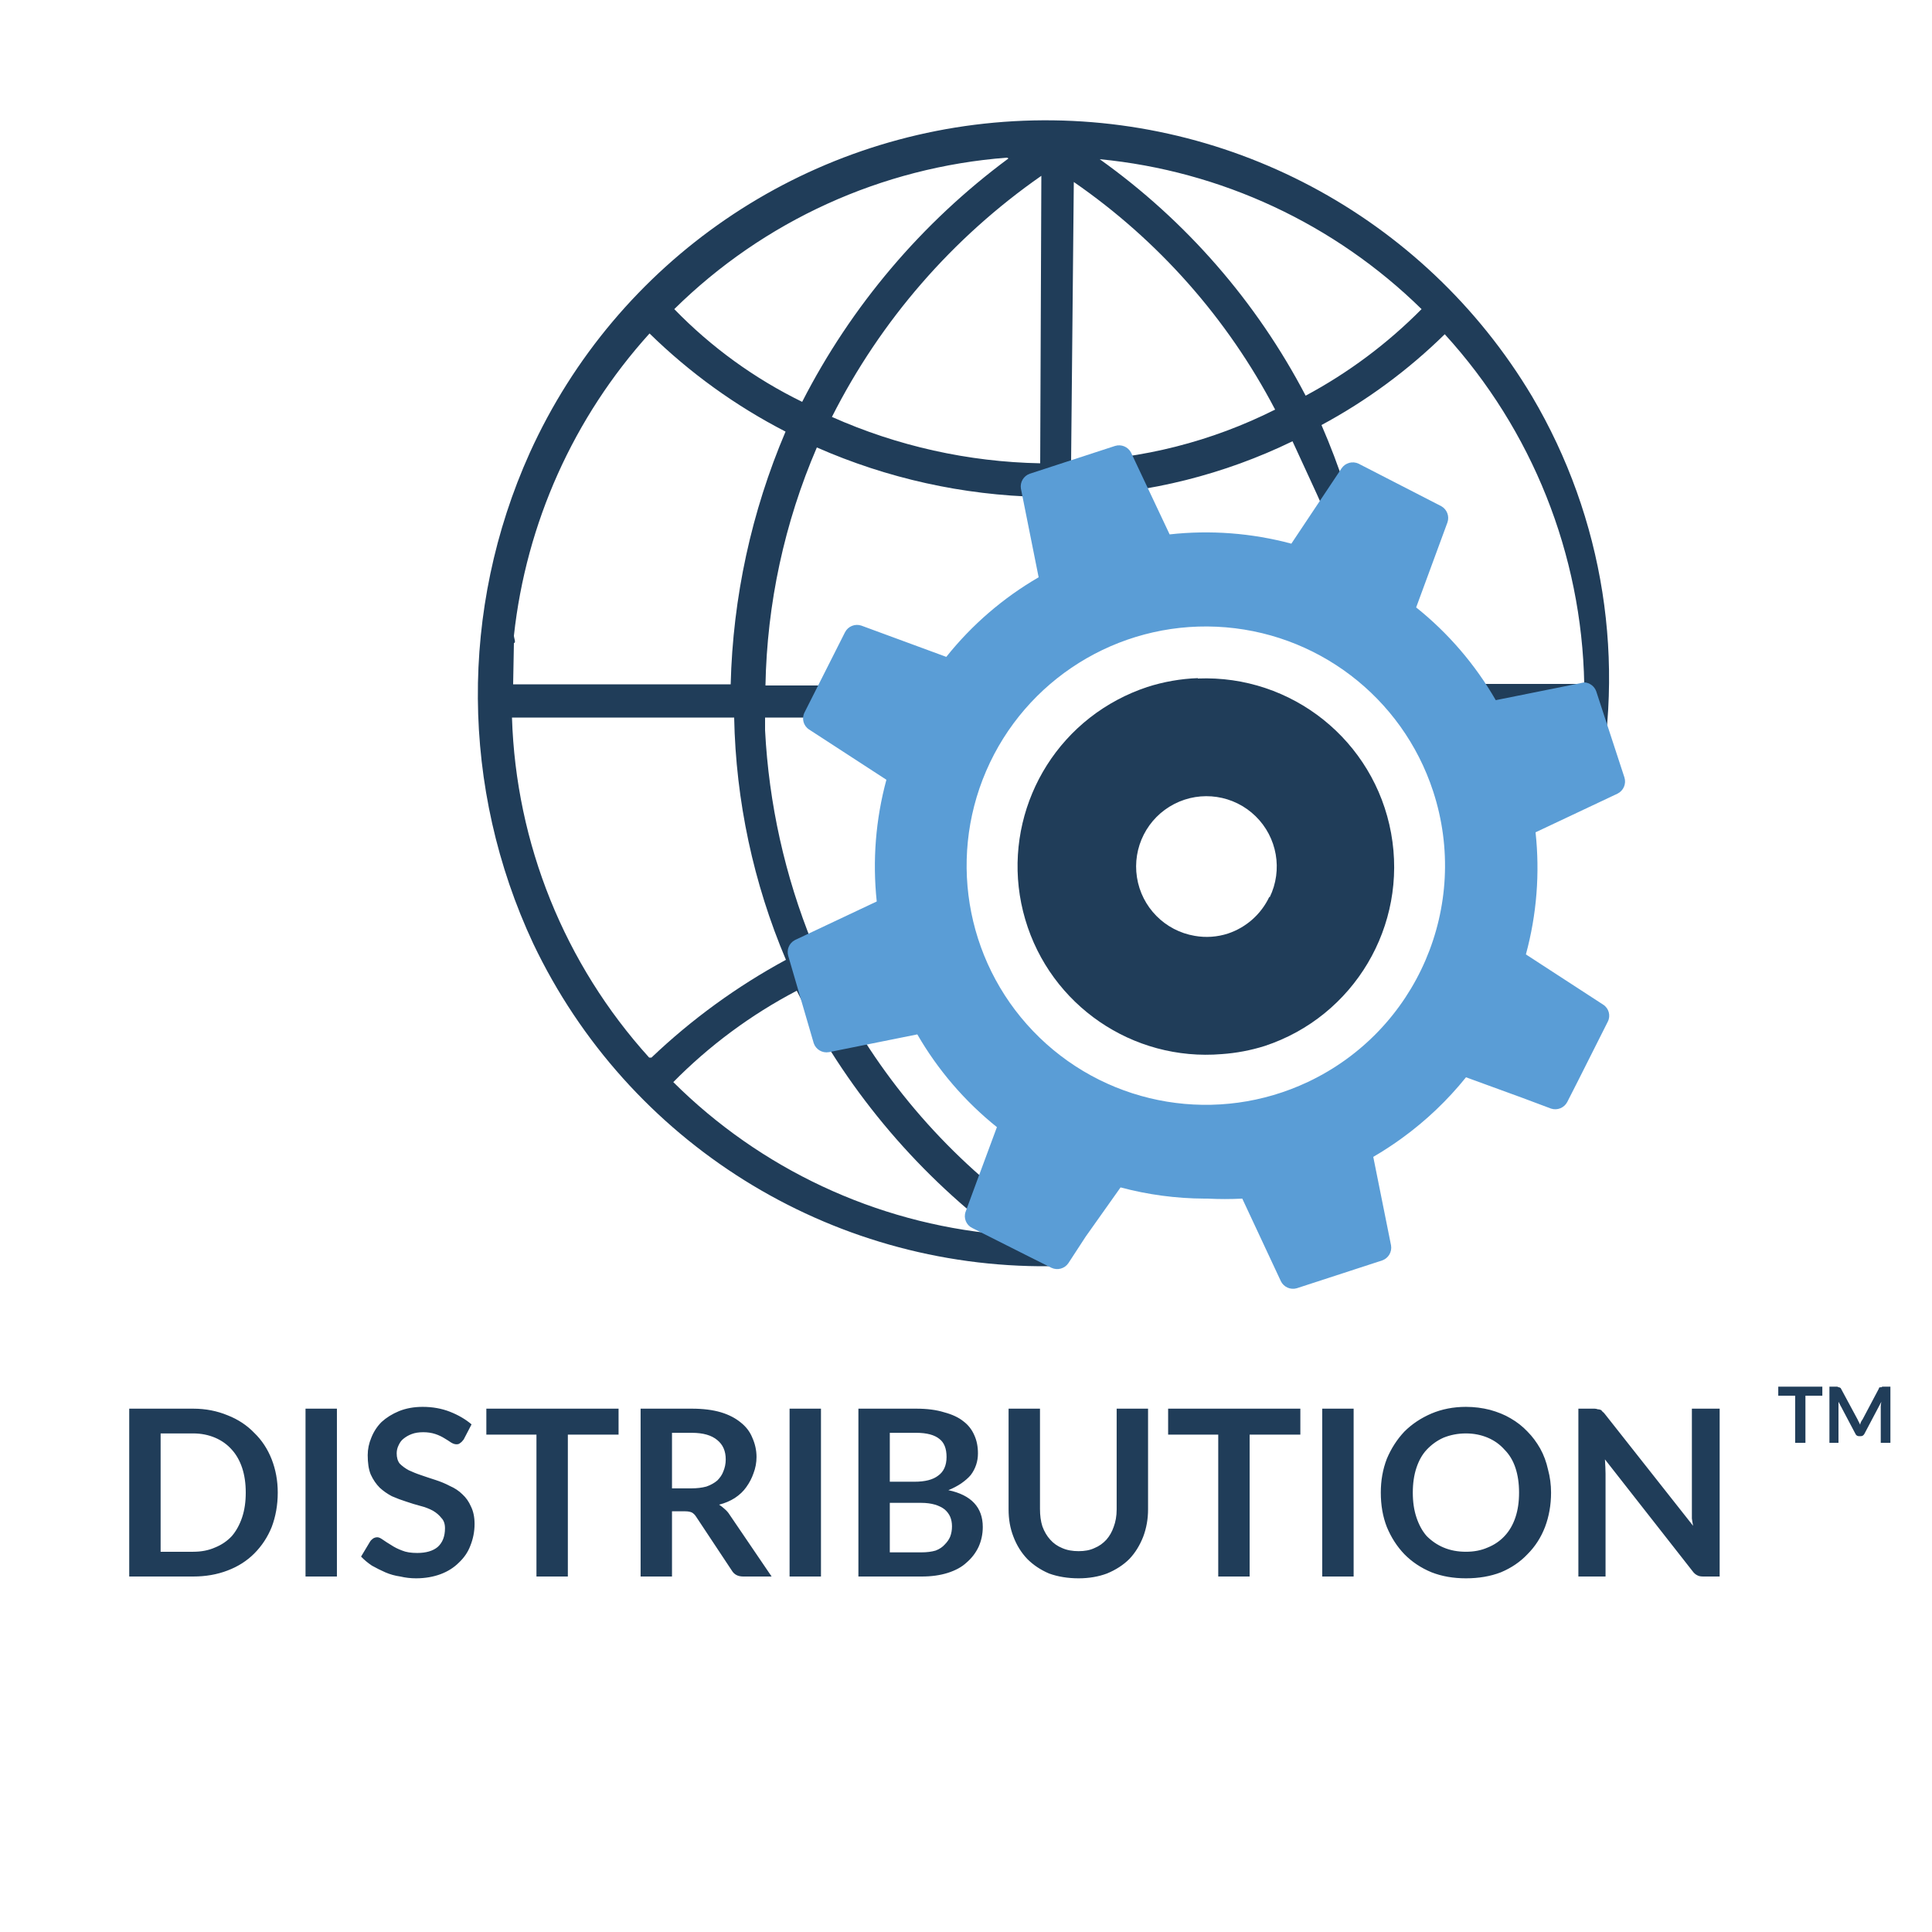
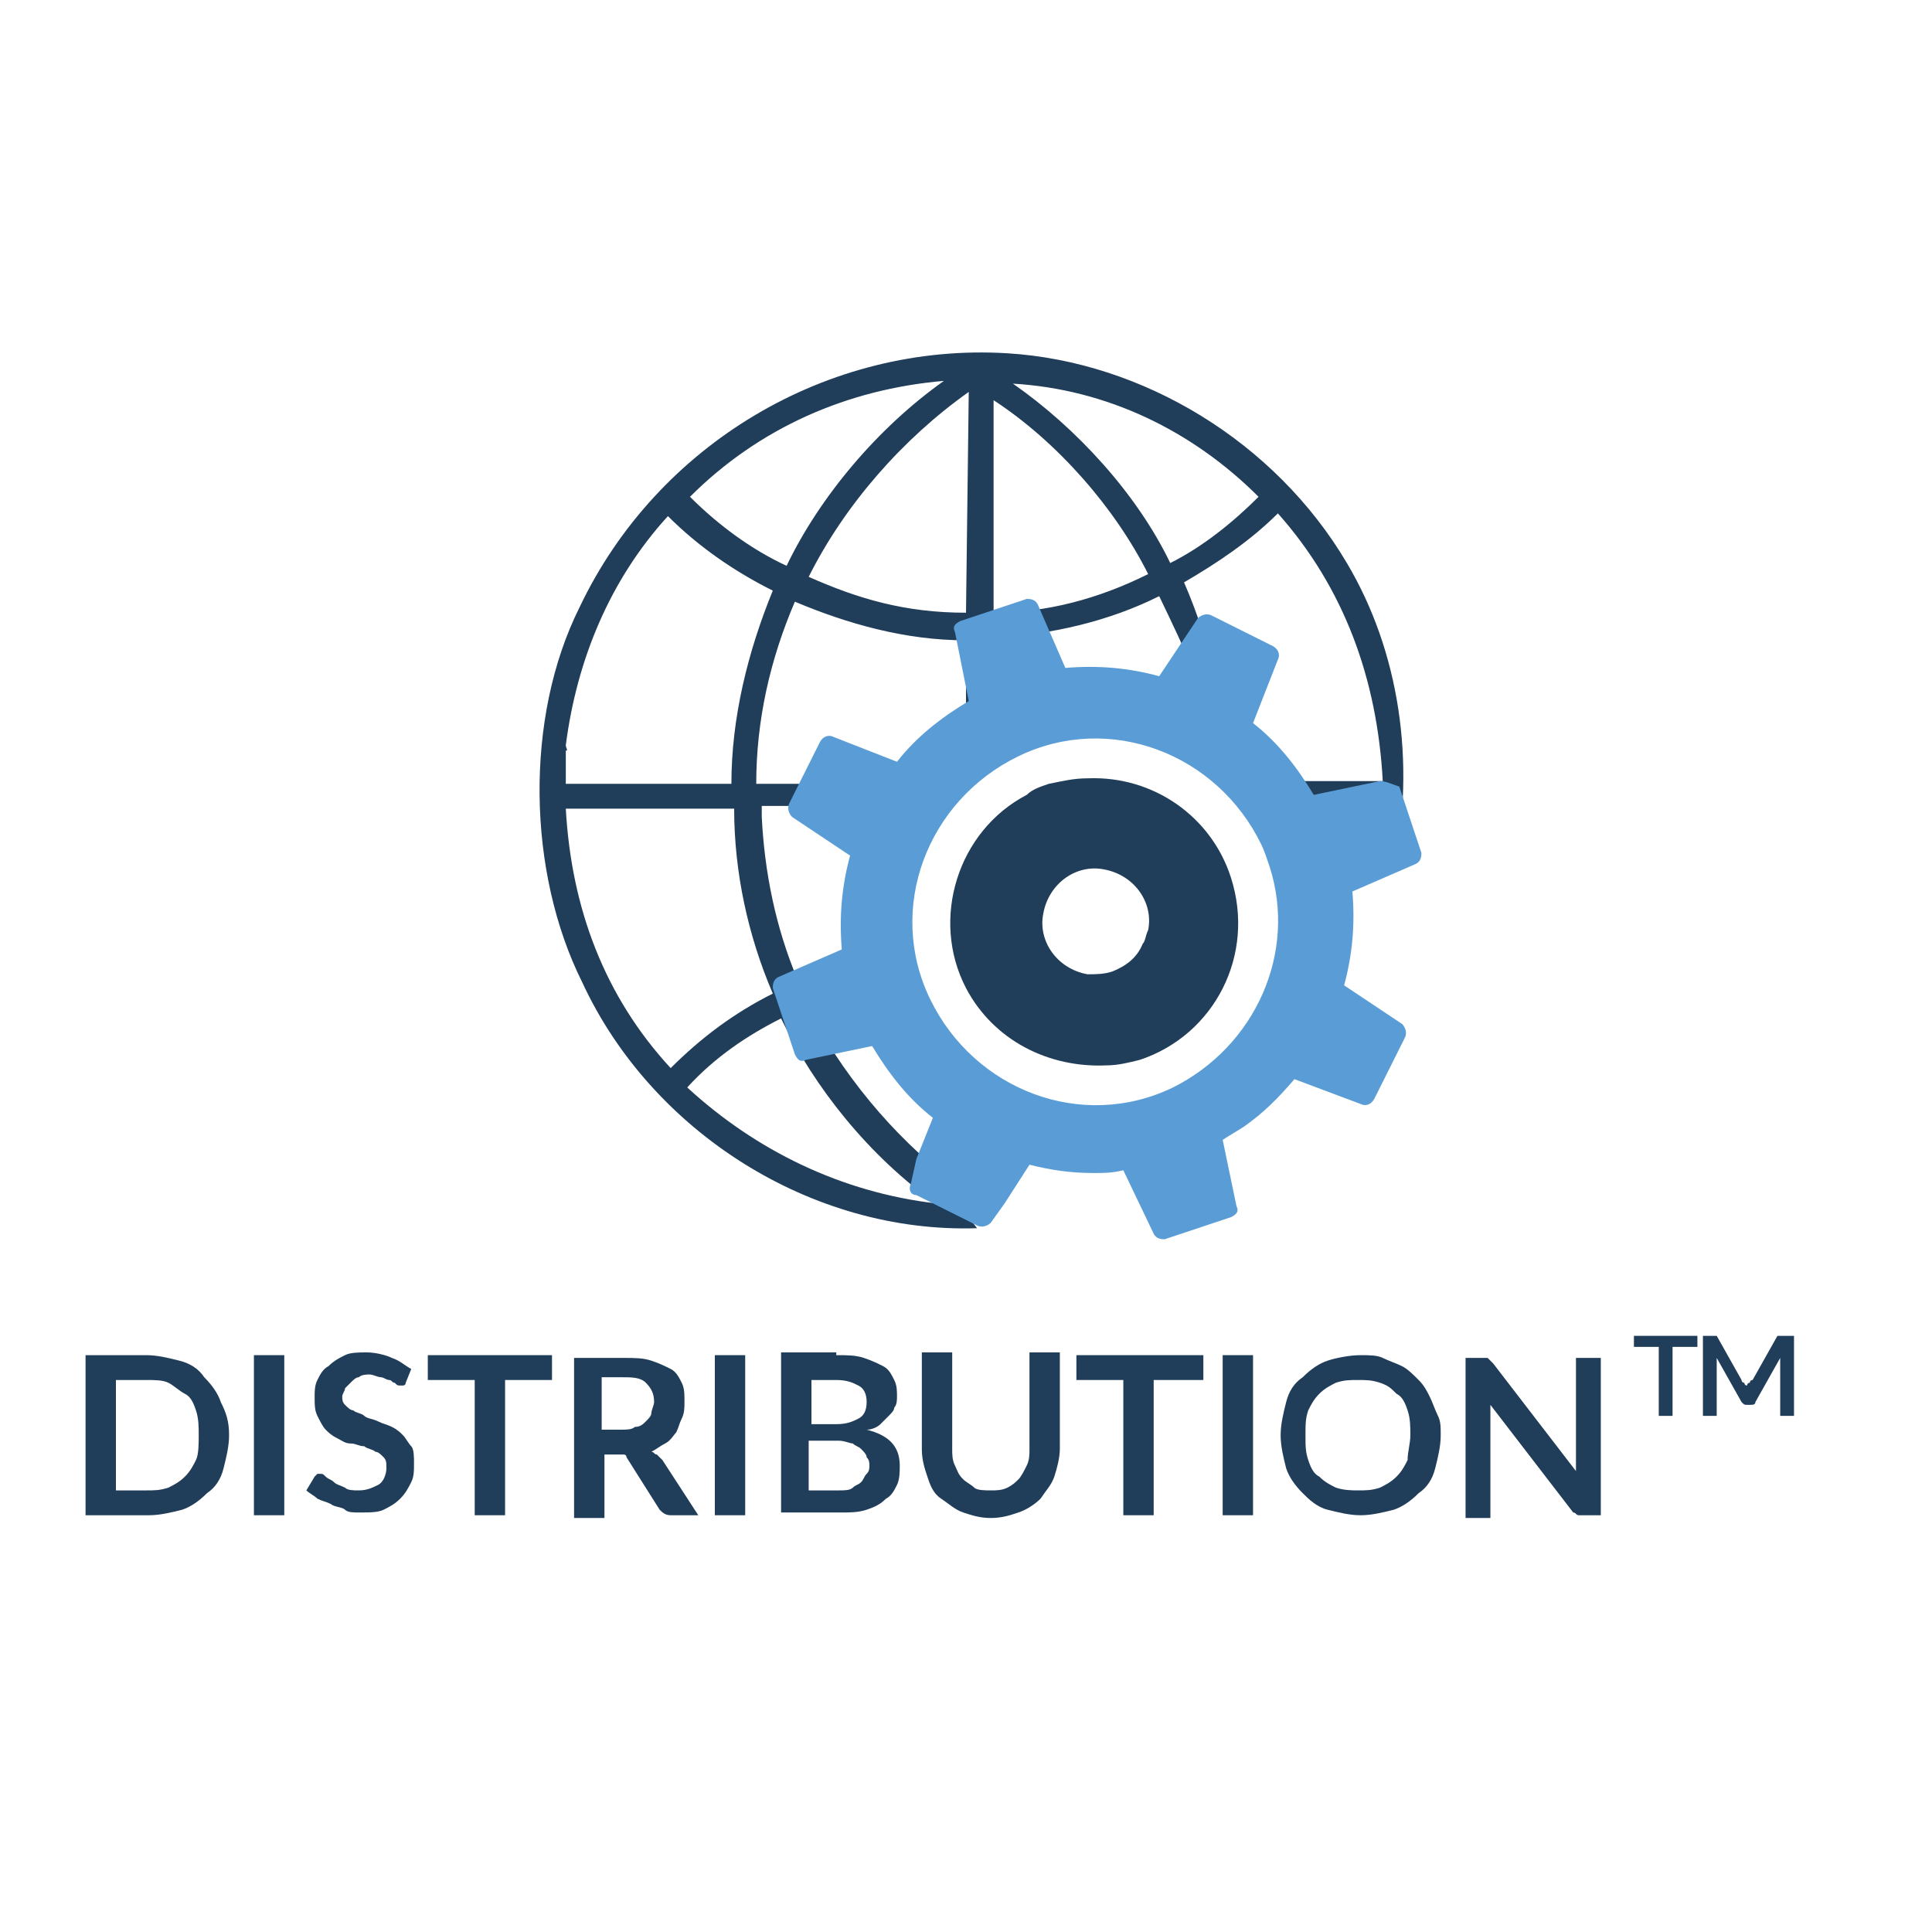
- <svg xmlns="http://www.w3.org/2000/svg" id="Calque_1" data-name="Calque 1" viewBox="0 0 50 50">
-   <defs>
-     <style>.cls-1{font-size:6px;}.cls-1,.cls-2,.cls-3{fill:#203d59;}.cls-1,.cls-2{font-family:Lato-Bold, Lato;font-weight:700;}.cls-2{font-size:2px;}.cls-4{fill:#5a9dd6;}</style>
-   </defs>
-   <text class="cls-1" transform="translate(2.86 40.8)">DISTRIBUTION</text>
-   <text class="cls-2" transform="translate(45.99 37.34)">TM</text>
-   <g id="_1" data-name=" 1">
-     <path class="cls-3" d="M26.35,31.23a16.4,16.4,0,0,1-4.93-6,12.79,12.79,0,0,1,3.73-1.08c0-.31-.12-.6-.12-.87a14.71,14.71,0,0,0-4,1.15A17,17,0,0,1,19.8,18.9v-.33h5.54l1-.05.54-.64.76-1,.07-.57,4-.55,1.58.25,2,.8.86.41s2.32.15.53,1.2l-.72-.3c0-.12.62.15.23.29l4.5.09c.06,0,.14,0,.21,0a13.82,13.82,0,0,1-.28,2.26l.67-.05a14.33,14.33,0,0,0-1.64-10.45,14.66,14.66,0,0,0-25.94,1.46,15.22,15.22,0,0,0,.09,12.7,14.65,14.65,0,0,0,13.36,8.35,13.91,13.91,0,0,1-.87-1.59A0,0,0,0,0,26.35,31.23ZM41,17.7H35.71A18.32,18.32,0,0,0,34.2,11a14.06,14.06,0,0,0,3.19-2.35A13.81,13.81,0,0,1,41,17.7ZM36.79,8a12.57,12.57,0,0,1-3,2.24,17.43,17.43,0,0,0-5.33-6.12A13.78,13.78,0,0,1,36.79,8Zm-9-3.29A16.39,16.39,0,0,1,33,10.6a12.62,12.62,0,0,1-5.28,1.34Zm0,8.13a14.24,14.24,0,0,0,5.66-1.42c.91,2,1.6,3.2,1.64,5.38l-5.13-1.31-2.56,1,.39-3.6Zm-.87,4.9H19.81a16.35,16.35,0,0,1,1.33-6.16,15.17,15.17,0,0,0,5.77,1.28Zm0-5.75a13.9,13.9,0,0,1-5.39-1.2,16.88,16.88,0,0,1,5.42-6.24Zm-.82-7.89a18.08,18.08,0,0,0-5.34,6.3A11.89,11.89,0,0,1,17.45,8a13.75,13.75,0,0,1,8.61-3.92ZM13.3,16.64c.06,0,0-.13,0-.19a13.9,13.9,0,0,1,3.51-7.82,14.55,14.55,0,0,0,3.52,2.54,17.82,17.82,0,0,0-1.42,6.54H13.28l0,0ZM16.8,27.37a13.75,13.75,0,0,1-3.55-8.8H19a16.92,16.92,0,0,0,1.34,6.27,16.33,16.33,0,0,0-3.48,2.53Zm.61.65a12.86,12.86,0,0,1,3.21-2.38,18,18,0,0,0,5.22,6.3A13.72,13.72,0,0,1,17.42,28Z" />
+ <svg xmlns="http://www.w3.org/2000/svg" version="1.1" id="Calque_1" x="0px" y="0px" viewBox="0 0 70 70" style="enable-background:new 0 0 70 70;" xml:space="preserve">
+   <style type="text/css">
+ 	.st0{fill:none;}
+ 	.st1{enable-background:new    ;}
+ 	.st2{fill:#203D59;}
+ 	.st3{fill:#5A9DD6;}
+ </style>
+   <rect x="0.5" y="48.9" class="st0" width="60" height="7" />
+   <g class="st1">
+     <path class="st2" d="M8.3,52c0,0.4-0.1,0.8-0.2,1.2c-0.1,0.4-0.3,0.7-0.6,0.9c-0.3,0.3-0.6,0.5-0.9,0.6c-0.4,0.1-0.8,0.2-1.2,0.2   H3.1v-5.8h2.2c0.4,0,0.8,0.1,1.2,0.2c0.4,0.1,0.7,0.3,0.9,0.6c0.3,0.3,0.5,0.6,0.6,0.9C8.2,51.2,8.3,51.5,8.3,52z M7.2,52   c0-0.3,0-0.6-0.1-0.9s-0.2-0.5-0.4-0.6s-0.4-0.3-0.6-0.4c-0.2-0.1-0.5-0.1-0.8-0.1H4.2V54h1.1c0.3,0,0.5,0,0.8-0.1   c0.2-0.1,0.4-0.2,0.6-0.4c0.2-0.2,0.3-0.4,0.4-0.6S7.2,52.3,7.2,52z" />
+     <path class="st2" d="M10.3,54.9H9.2v-5.8h1.1V54.9z" />
+     <path class="st2" d="M14.7,50.1c0,0.1-0.1,0.1-0.1,0.1s-0.1,0-0.1,0c-0.1,0-0.1,0-0.2-0.1c-0.1,0-0.1-0.1-0.2-0.1   c-0.1,0-0.2-0.1-0.3-0.1c-0.1,0-0.3-0.1-0.4-0.1c-0.1,0-0.3,0-0.4,0.1c-0.1,0-0.2,0.1-0.3,0.2c-0.1,0.1-0.1,0.1-0.2,0.2   c0,0.1-0.1,0.2-0.1,0.3c0,0.1,0,0.2,0.1,0.3c0.1,0.1,0.2,0.2,0.3,0.2c0.1,0.1,0.3,0.1,0.4,0.2s0.3,0.1,0.5,0.2   c0.2,0.1,0.3,0.1,0.5,0.2s0.3,0.2,0.4,0.3c0.1,0.1,0.2,0.3,0.3,0.4S15,52.8,15,53c0,0.3,0,0.5-0.1,0.7c-0.1,0.2-0.2,0.4-0.4,0.6   c-0.2,0.2-0.4,0.3-0.6,0.4s-0.5,0.1-0.9,0.1c-0.2,0-0.4,0-0.5-0.1s-0.4-0.1-0.5-0.2c-0.2-0.1-0.3-0.1-0.5-0.2   c-0.1-0.1-0.3-0.2-0.4-0.3l0.3-0.5c0,0,0.1-0.1,0.1-0.1s0.1,0,0.1,0c0.1,0,0.1,0,0.2,0.1c0.1,0.1,0.2,0.1,0.3,0.2   c0.1,0.1,0.2,0.1,0.4,0.2c0.1,0.1,0.3,0.1,0.5,0.1c0.3,0,0.5-0.1,0.7-0.2s0.3-0.4,0.3-0.6c0-0.2,0-0.3-0.1-0.4   c-0.1-0.1-0.2-0.2-0.3-0.2c-0.1-0.1-0.3-0.1-0.4-0.2c-0.2,0-0.3-0.1-0.5-0.1s-0.3-0.1-0.5-0.2c-0.2-0.1-0.3-0.2-0.4-0.3   s-0.2-0.3-0.3-0.5c-0.1-0.2-0.1-0.4-0.1-0.7c0-0.2,0-0.4,0.1-0.6s0.2-0.4,0.4-0.5c0.2-0.2,0.4-0.3,0.6-0.4c0.2-0.1,0.5-0.1,0.8-0.1   c0.3,0,0.7,0.1,0.9,0.2c0.3,0.1,0.5,0.3,0.7,0.4L14.7,50.1z" />
+     <path class="st2" d="M20,50h-1.7v4.9h-1.1V50h-1.7v-0.9H20V50z" />
+     <path class="st2" d="M25.3,54.9h-1c-0.2,0-0.3-0.1-0.4-0.2l-1.2-1.9c0-0.1-0.1-0.1-0.1-0.1s-0.1,0-0.2,0h-0.5v2.3h-1.1v-5.8h1.8   c0.4,0,0.7,0,1,0.1s0.5,0.2,0.7,0.3c0.2,0.1,0.3,0.3,0.4,0.5c0.1,0.2,0.1,0.4,0.1,0.7c0,0.2,0,0.4-0.1,0.6   c-0.1,0.2-0.1,0.3-0.2,0.5c-0.1,0.1-0.2,0.3-0.4,0.4c-0.2,0.1-0.3,0.2-0.5,0.3c0.1,0,0.1,0.1,0.2,0.1c0.1,0.1,0.1,0.1,0.2,0.2   L25.3,54.9z M22.5,51.8c0.2,0,0.4,0,0.5-0.1c0.2,0,0.3-0.1,0.4-0.2c0.1-0.1,0.2-0.2,0.2-0.3c0-0.1,0.1-0.3,0.1-0.4   c0-0.3-0.1-0.5-0.3-0.7s-0.5-0.2-0.9-0.2h-0.7v1.9H22.5z" />
+     <path class="st2" d="M27,54.9h-1.1v-5.8H27V54.9z" />
+     <path class="st2" d="M30.3,49.1c0.4,0,0.7,0,1,0.1c0.3,0.1,0.5,0.2,0.7,0.3c0.2,0.1,0.3,0.3,0.4,0.5s0.1,0.4,0.1,0.6   c0,0.1,0,0.3-0.1,0.4c0,0.1-0.1,0.2-0.2,0.3c-0.1,0.1-0.2,0.2-0.3,0.3s-0.3,0.2-0.5,0.2c0.8,0.2,1.2,0.6,1.2,1.3   c0,0.2,0,0.5-0.1,0.7s-0.2,0.4-0.4,0.5c-0.2,0.2-0.4,0.3-0.7,0.4c-0.3,0.1-0.6,0.1-0.9,0.1h-2.2v-5.8H30.3z M29.4,49.9v1.7h0.9   c0.4,0,0.6-0.1,0.8-0.2c0.2-0.1,0.3-0.3,0.3-0.6c0-0.3-0.1-0.5-0.3-0.6c-0.2-0.1-0.4-0.2-0.8-0.2H29.4z M30.4,54   c0.2,0,0.4,0,0.5-0.1s0.2-0.1,0.3-0.2c0.1-0.1,0.1-0.2,0.2-0.3s0.1-0.2,0.1-0.3c0-0.1,0-0.2-0.1-0.3c0-0.1-0.1-0.2-0.2-0.3   c-0.1-0.1-0.2-0.1-0.3-0.2c-0.1,0-0.3-0.1-0.5-0.1h-1.1V54H30.4z" />
+     <path class="st2" d="M35.9,54c0.2,0,0.4,0,0.6-0.1c0.2-0.1,0.3-0.2,0.4-0.3c0.1-0.1,0.2-0.3,0.3-0.5c0.1-0.2,0.1-0.4,0.1-0.6v-3.5   h1.1v3.5c0,0.3-0.1,0.7-0.2,1c-0.1,0.3-0.3,0.5-0.5,0.8c-0.2,0.2-0.5,0.4-0.8,0.5c-0.3,0.1-0.6,0.2-1,0.2c-0.4,0-0.7-0.1-1-0.2   c-0.3-0.1-0.5-0.3-0.8-0.5s-0.4-0.5-0.5-0.8c-0.1-0.3-0.2-0.6-0.2-1v-3.5h1.1v3.5c0,0.2,0,0.4,0.1,0.6c0.1,0.2,0.1,0.3,0.3,0.5   c0.1,0.1,0.3,0.2,0.4,0.3S35.7,54,35.9,54z" />
+     <path class="st2" d="M43.5,50h-1.7v4.9h-1.1V50H39v-0.9h4.6V50z" />
+     <path class="st2" d="M45.4,54.9h-1.1v-5.8h1.1V54.9z" />
+     <path class="st2" d="M52.2,52c0,0.4-0.1,0.8-0.2,1.2s-0.3,0.7-0.6,0.9c-0.3,0.3-0.6,0.5-0.9,0.6c-0.4,0.1-0.8,0.2-1.2,0.2   c-0.4,0-0.8-0.1-1.2-0.2c-0.4-0.1-0.7-0.4-0.9-0.6c-0.3-0.3-0.5-0.6-0.6-0.9c-0.1-0.4-0.2-0.8-0.2-1.2c0-0.4,0.1-0.8,0.2-1.2   c0.1-0.4,0.3-0.7,0.6-0.9c0.3-0.3,0.6-0.5,0.9-0.6s0.8-0.2,1.2-0.2c0.3,0,0.6,0,0.8,0.1s0.5,0.2,0.7,0.3s0.4,0.3,0.6,0.5   c0.2,0.2,0.3,0.4,0.4,0.6s0.2,0.5,0.3,0.7S52.2,51.7,52.2,52z M51.1,52c0-0.3,0-0.6-0.1-0.9c-0.1-0.3-0.2-0.5-0.4-0.6   c-0.2-0.2-0.3-0.3-0.6-0.4s-0.5-0.1-0.8-0.1c-0.3,0-0.5,0-0.8,0.1c-0.2,0.1-0.4,0.2-0.6,0.4c-0.2,0.2-0.3,0.4-0.4,0.6   c-0.1,0.3-0.1,0.5-0.1,0.9s0,0.6,0.1,0.9c0.1,0.3,0.2,0.5,0.4,0.6c0.2,0.2,0.4,0.3,0.6,0.4C48.7,54,49,54,49.2,54   c0.3,0,0.5,0,0.8-0.1c0.2-0.1,0.4-0.2,0.6-0.4c0.2-0.2,0.3-0.4,0.4-0.6C51,52.6,51.1,52.3,51.1,52z" />
+     <path class="st2" d="M58,49.1v5.8h-0.6c-0.1,0-0.2,0-0.2,0c-0.1,0-0.1-0.1-0.2-0.1l-3-3.9c0,0.2,0,0.3,0,0.5v3.6h-0.9v-5.8h0.6   c0,0,0.1,0,0.1,0s0.1,0,0.1,0s0,0,0.1,0.1s0.1,0.1,0.1,0.1l3,3.9c0-0.1,0-0.2,0-0.3c0-0.1,0-0.2,0-0.3v-3.5H58z" />
  </g>
-   <path class="cls-3" d="M31,17.55a4.85,4.85,0,0,0-1.31.23,5,5,0,0,0-.77.33,4.88,4.88,0,0,0,2.7,9.17,4.82,4.82,0,0,0,1.11-.21A4.88,4.88,0,0,0,31,17.56Zm1.85,5.66a1.82,1.82,0,0,1-1.07.95,1.78,1.78,0,0,1-.86.06,1.82,1.82,0,1,1,1.94-1Z" />
-   <path class="cls-4" d="M41,17.66l-2.29.46a8.51,8.51,0,0,0-2.06-2.4l.81-2.2a.35.35,0,0,0-.16-.42L35.16,12a.35.35,0,0,0-.44.12l-1.3,1.95a8.54,8.54,0,0,0-3.15-.24l-1-2.12a.35.35,0,0,0-.41-.17l-2.21.72a.35.35,0,0,0-.23.38l.46,2.3A8.53,8.53,0,0,0,24.49,17l-2.2-.81a.35.35,0,0,0-.42.17l-1.05,2.08a.34.34,0,0,0,.12.44l2,1.3a8.57,8.57,0,0,0-.25,3.15l-2.12,1a.35.35,0,0,0-.17.41L21.06,27a.35.35,0,0,0,.39.23l2.29-.46a8.58,8.58,0,0,0,2.06,2.4l-.53,1.43-.28.76a.34.34,0,0,0,.17.42l1.49.75,0,0,.56.28a.35.35,0,0,0,.44-.12L28.1,32l0,0L29,30.73a8.57,8.57,0,0,0,2.17.29h.08a8.79,8.79,0,0,0,.9,0l1,2.14a.35.35,0,0,0,.41.18l2.21-.72a.35.35,0,0,0,.23-.39l-.46-2.29a8.81,8.81,0,0,0,.75-.49,8.61,8.61,0,0,0,1.65-1.57l1.48.54.72.27a.35.35,0,0,0,.42-.17l.29-.57.76-1.51a.34.34,0,0,0-.12-.44l-2-1.3a8.53,8.53,0,0,0,.25-3.16l2.12-1a.35.35,0,0,0,.18-.42l-.73-2.23A.35.35,0,0,0,41,17.66ZM33.85,28a6.19,6.19,0,1,1,3.24-7.52A6.19,6.19,0,0,1,33.85,28Z" />
+   <rect x="54.4" y="48.3" class="st0" width="15.6" height="4.2" />
+   <g class="st1">
+     <path class="st2" d="M61.5,48.8h-0.9v2.5h-0.5v-2.5h-0.9v-0.4h2.3V48.8z" />
+     <path class="st2" d="M65,48.4v2.9h-0.5v-1.9c0-0.1,0-0.2,0-0.2l-0.9,1.6c0,0.1-0.1,0.1-0.2,0.1h-0.1c-0.1,0-0.1,0-0.2-0.1l-0.9-1.6   c0,0,0,0.1,0,0.1c0,0,0,0.1,0,0.1v1.9h-0.5v-2.9h0.4c0,0,0,0,0.1,0c0,0,0,0,0,0c0,0,0,0,0,0c0,0,0,0,0,0l0.9,1.6c0,0,0,0.1,0.1,0.1   c0,0,0,0.1,0.1,0.1c0,0,0-0.1,0.1-0.1c0,0,0-0.1,0.1-0.1l0.9-1.6c0,0,0,0,0,0c0,0,0,0,0,0c0,0,0,0,0,0c0,0,0,0,0.1,0H65z" />
+   </g>
+   <g id="_1">
+     <path class="st2" d="M34.5,42.8c-2.2-1.7-4-3.9-5.3-6.4c1.3-0.6,2.6-1,4-1.2c0-0.3-0.1-0.6-0.1-0.9c-1.5,0.2-2.9,0.6-4.2,1.2   c-0.8-1.9-1.2-3.9-1.3-5.9v-0.4h5.9l1.1-0.1l0.6-0.7l0.8-1l0.1-0.6l4.3-0.6l1.7,0.3l2.1,0.9l0.9,0.4c0,0,2.5,0.2,0.6,1.3l-0.8-0.3   c0-0.1,0.7,0.2,0.2,0.3l4.8,0.1c0.1,0,0.2,0,0.2,0c0,0.8-0.1,1.6-0.3,2.4l0.7-0.1c0.8-3.9,0.2-7.9-1.7-11.1   c-2.6-4.4-7.4-7.3-12.3-7.6C30,12.4,23.8,16.1,21,22c-2,4-1.9,9.6,0.1,13.6c2.5,5.4,8.3,9.1,14.3,8.9C35,44,34.7,43.4,34.5,42.8   L34.5,42.8z M50.1,28.3h-5.6c-0.1-2.5-0.6-4.9-1.6-7.2c1.2-0.7,2.4-1.5,3.4-2.5C48.7,21.3,49.9,24.6,50.1,28.3z M45.6,18   c-0.9,0.9-2,1.8-3.2,2.4c-1.2-2.5-3.4-4.9-5.7-6.5C40.1,14.1,43.2,15.6,45.6,18L45.6,18z M36,14.5c2.3,1.5,4.4,3.9,5.6,6.3   c-1.8,0.9-3.7,1.4-5.6,1.4V14.5z M36,23.1c2.1-0.1,4.2-0.6,6-1.5c1,2.1,1.7,3.4,1.8,5.7L38.3,26l-2.8,1L36,23.1L36,23.1z M35,28.4   h-7.6c0-2.3,0.5-4.5,1.4-6.6c1.9,0.8,4,1.4,6.2,1.4V28.4z M35,22.2c-2.2,0-3.9-0.5-5.7-1.3c1.3-2.6,3.4-5,5.8-6.7L35,22.2z    M34.2,13.8c-2.4,1.7-4.5,4.2-5.7,6.7C27.2,19.9,26,19,25,18C27.5,15.5,30.7,14.1,34.2,13.8L34.2,13.8z M20.5,27.2   c0.1,0,0-0.1,0-0.2c0.4-3.1,1.6-6,3.7-8.3c1.1,1.1,2.4,2,3.8,2.7c-0.9,2.2-1.5,4.6-1.5,7h-6l0,0V27.2z M24.3,38.7   c-2.4-2.6-3.6-5.8-3.8-9.4h5.6h0.5c0,2.3,0.5,4.6,1.4,6.7C26.6,36.7,25.4,37.6,24.3,38.7L24.3,38.7z M24.9,39.4   c1-1.1,2.2-1.9,3.4-2.5c1.2,2.5,3.2,5,5.6,6.7C30.5,43.2,27.4,41.7,24.9,39.4L24.9,39.4z" />
+   </g>
+   <path class="st2" d="M39.4,28.2c-0.5,0-0.9,0.1-1.4,0.2c-0.3,0.1-0.6,0.2-0.8,0.4c-2.5,1.3-3.5,4.5-2.2,7c1,1.9,3,2.9,5.1,2.8  c0.4,0,0.8-0.1,1.2-0.2c2.7-0.9,4.2-3.8,3.3-6.6C43.9,29.6,41.8,28.1,39.4,28.2L39.4,28.2z M41.4,34.2c-0.2,0.5-0.6,0.8-1.1,1  c-0.3,0.1-0.6,0.1-0.9,0.1c-1.1-0.2-1.8-1.2-1.6-2.2C38,32,39,31.3,40,31.5c1.1,0.2,1.8,1.2,1.6,2.2C41.5,33.9,41.5,34.1,41.4,34.2  L41.4,34.2z" />
+   <path class="st3" d="M50,28.3l-2.4,0.5c-0.6-1-1.3-1.9-2.2-2.6l0.9-2.3c0.1-0.2,0-0.4-0.2-0.5l-2.2-1.1c-0.2-0.1-0.4,0-0.5,0.1  L42,24.5c-1.1-0.3-2.2-0.4-3.4-0.3l-1-2.3c-0.1-0.2-0.3-0.2-0.4-0.2l-2.4,0.8c-0.2,0.1-0.3,0.2-0.2,0.4l0.5,2.5  c-1,0.6-1.9,1.3-2.6,2.2l-2.3-0.9c-0.2-0.1-0.4,0-0.5,0.2l-1.1,2.2c-0.1,0.2,0,0.4,0.1,0.5l2.1,1.4c-0.3,1.1-0.4,2.2-0.3,3.4l-2.3,1  C28,35.5,28,35.7,28,35.8l0.8,2.4c0.1,0.2,0.2,0.3,0.4,0.2l2.4-0.5c0.6,1,1.3,1.9,2.2,2.6L33.2,42L33,42.9c-0.1,0.2,0,0.4,0.2,0.4  l1.6,0.8l0,0l0.6,0.3c0.2,0.1,0.4,0,0.5-0.1l0.5-0.7l0,0l0.9-1.4c0.8,0.2,1.5,0.3,2.3,0.3h0.1c0.3,0,0.6,0,1-0.1l1.1,2.3  c0.1,0.2,0.3,0.2,0.4,0.2l2.4-0.8c0.2-0.1,0.3-0.2,0.2-0.4l-0.5-2.4c0.3-0.2,0.5-0.3,0.8-0.5c0.7-0.5,1.2-1,1.8-1.7l1.6,0.6l0.8,0.3  c0.2,0.1,0.4,0,0.5-0.2l0.3-0.6l0.8-1.6c0.1-0.2,0-0.4-0.1-0.5l-2.1-1.4c0.3-1.1,0.4-2.2,0.3-3.4l2.3-1c0.2-0.1,0.2-0.3,0.2-0.4  l-0.8-2.4C50.4,28.4,50.2,28.3,50,28.3z M42.5,39.4c-3.3,1.6-7.2,0.1-8.8-3.2s-0.1-7.2,3.2-8.8c3.3-1.6,7.2-0.1,8.8,3.2  c0.1,0.2,0.2,0.5,0.3,0.8C47,34.5,45.5,37.9,42.5,39.4z" />
</svg>
